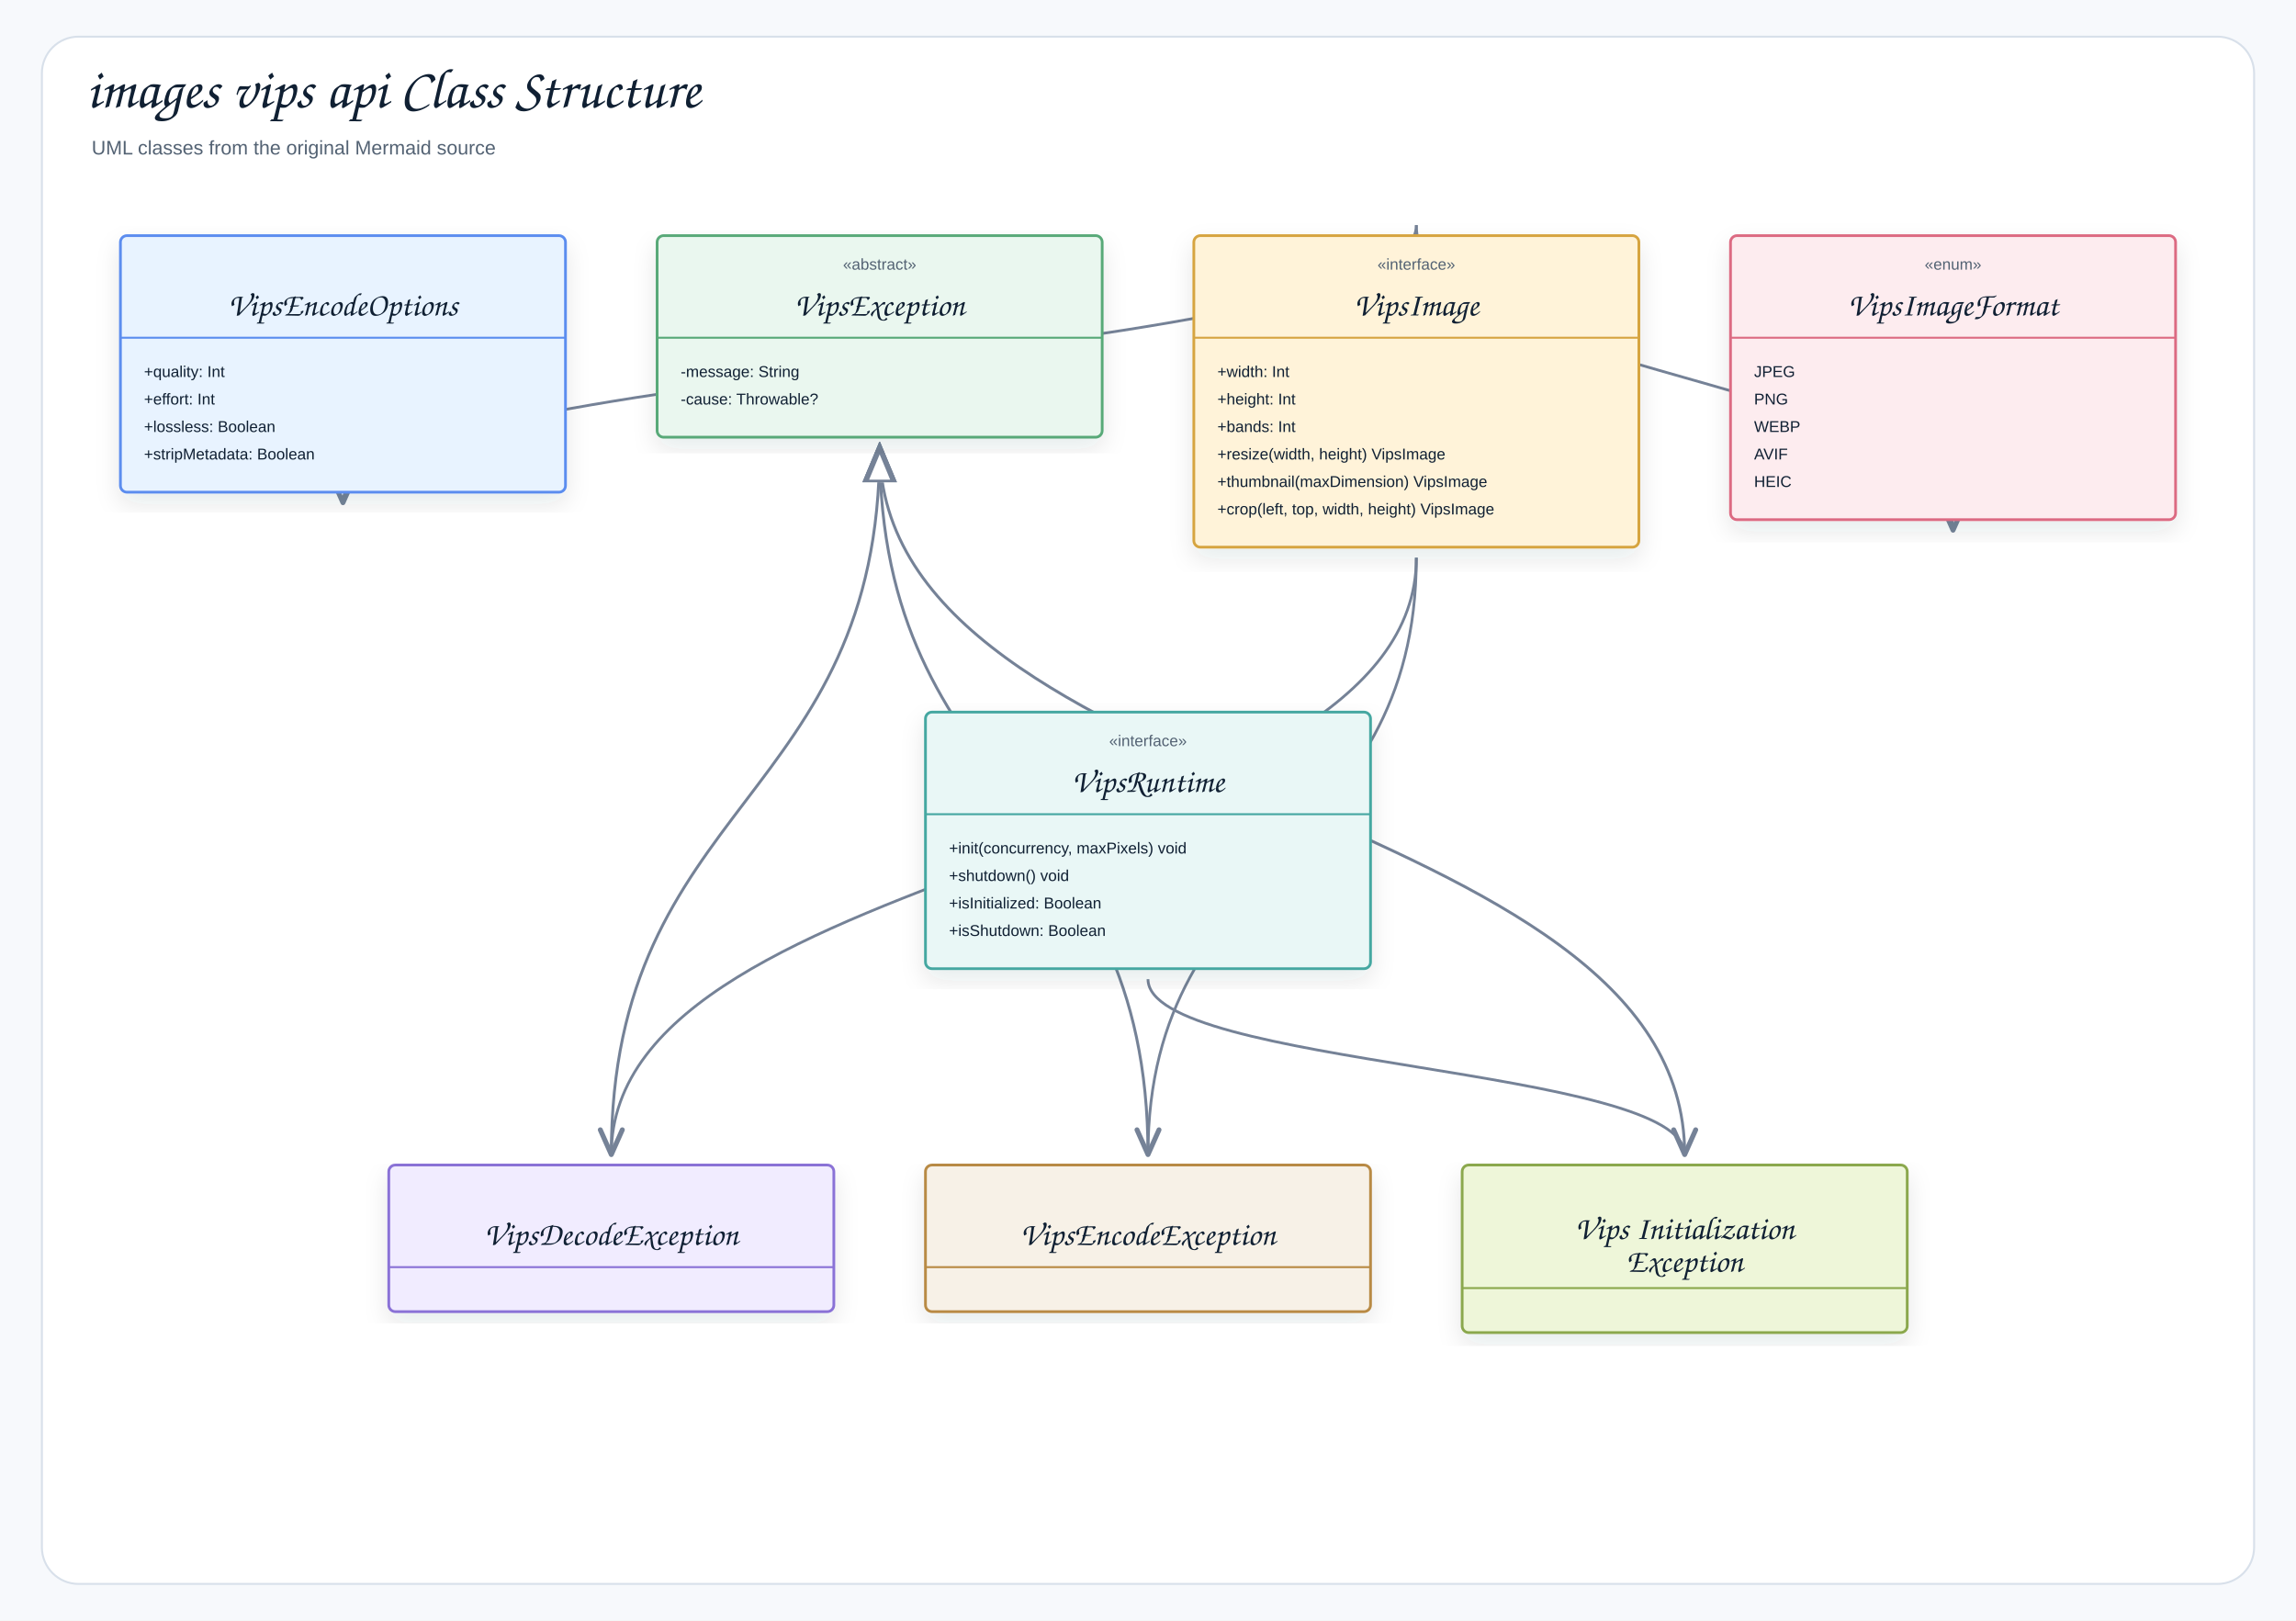
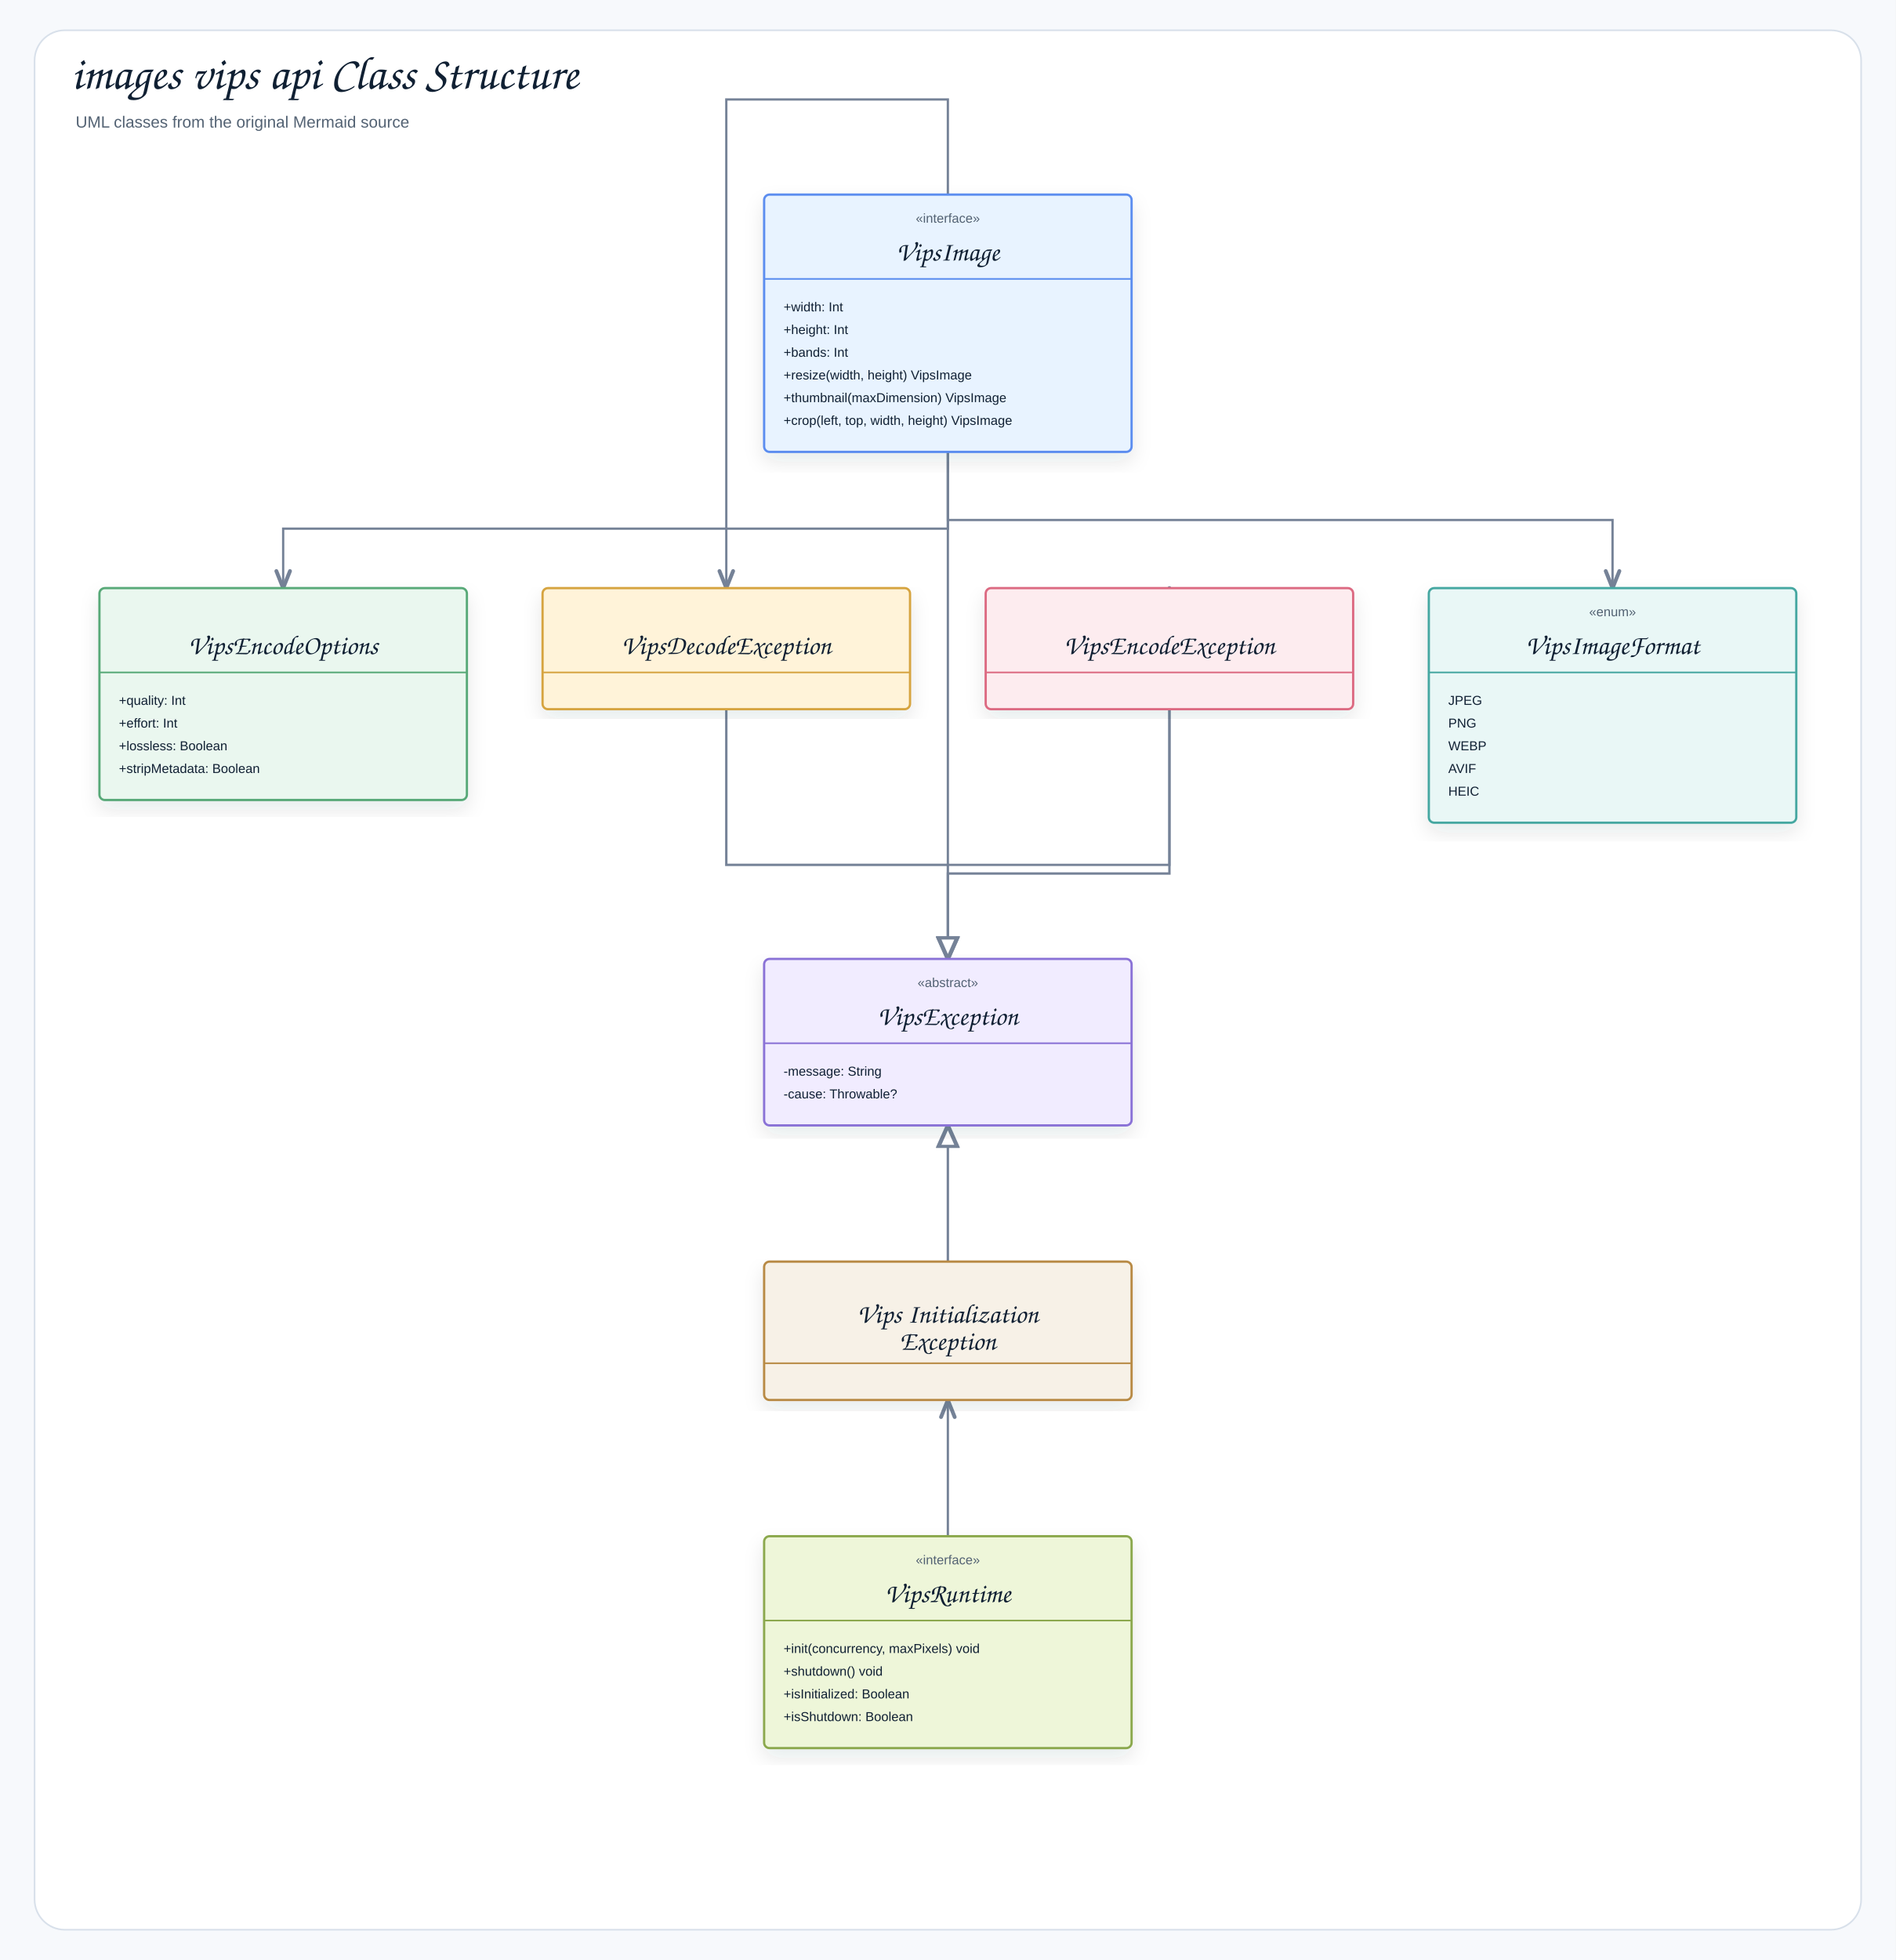
- <svg xmlns="http://www.w3.org/2000/svg" width="1754" height="1238" viewBox="0 0 1754 1238" role="img" aria-label="images vips api Class Structure">
+ <svg xmlns="http://www.w3.org/2000/svg" width="1754" height="1813" viewBox="0 0 1754 1813" role="img" aria-label="images vips api Class Structure">
  <defs>
    <filter id="shadow" x="-8%" y="-8%" width="116%" height="116%">
      <feDropShadow dx="0" dy="8" stdDeviation="9" flood-color="#1f2937" flood-opacity="0.10" />
    </filter>
-     <marker id="openArrow" markerWidth="12" markerHeight="10" refX="10" refY="5" orient="auto" markerUnits="strokeWidth">
-       <path d="M 1 1 L 10 5 L 1 9" fill="none" stroke="#758297" stroke-width="1.8" stroke-linecap="round" stroke-linejoin="round" />
+     <marker id="openArrow" markerWidth="10" markerHeight="8" refX="8.5" refY="4" orient="auto" markerUnits="strokeWidth">
+       <path d="M 1 1 L 8.5 4 L 1 7" fill="none" stroke="#758297" stroke-width="1.7" stroke-linecap="round" stroke-linejoin="round" />
    </marker>
-     <marker id="inherit" markerWidth="14" markerHeight="12" refX="12" refY="6" orient="auto" markerUnits="strokeWidth">
-       <path d="M 0 1 L 12 6 L 0 11 Z" fill="#ffffff" stroke="#758297" stroke-width="1.8" />
+     <marker id="inherit" markerWidth="11" markerHeight="10" refX="9.5" refY="5" orient="auto" markerUnits="strokeWidth">
+       <path d="M 0.5 1 L 9.5 5 L 0.5 9 Z" fill="#ffffff" stroke="#758297" stroke-width="1.7" />
    </marker>
    <style>
    .canvas{fill:#f7f9fc}.frame{fill:#fff;stroke:#d8e0ea;stroke-width:1.5}
    .title{font-family:"Architects Daughter","Comic Sans MS","Comic Sans",cursive;font-size:43px;font-weight:400;fill:#102033}
    .subtitle{font-family:"Comic Sans MS","Comic Sans","Comic Neue",Arial,sans-serif;font-size:15px;font-weight:400;fill:#536273}
    .label{font-family:"Architects Daughter","Comic Sans MS","Comic Sans",cursive;font-size:25px;font-weight:400;fill:#102033}
    .smallLabel{font-family:"Architects Daughter","Comic Sans MS","Comic Sans",cursive;font-size:21px;font-weight:400;fill:#102033}
    .mono{font-family:"Comic Sans MS","Comic Sans","Comic Neue",Arial,sans-serif;font-size:12px;font-weight:400;fill:#102033}
    .small{font-family:"Comic Sans MS","Comic Sans","Comic Neue",Arial,sans-serif;font-size:12px;font-weight:400;fill:#536273}
    .strong{font-family:"Comic Sans MS","Comic Sans","Comic Neue",Arial,sans-serif;font-size:13px;font-weight:400;fill:#102033}
    .card{stroke-width:2.1;filter:url(#shadow)}.compartment{stroke-width:1.5;fill:none}
    .line{stroke:#758297;stroke-width:2.1;fill:none;marker-end:url(#openArrow)}
    .plainLine{stroke:#758297;stroke-width:2.1;fill:none}
    .dashed{stroke:#758297;stroke-width:2.1;stroke-dasharray:7 6;fill:none;marker-end:url(#openArrow)}
    .inheritLine{stroke:#758297;stroke-width:2.2;fill:none;marker-end:url(#inherit)}
    .implLine{stroke:#758297;stroke-width:2.2;stroke-dasharray:8 7;fill:none;marker-end:url(#inherit)}
  </style>
  </defs>
-   <rect class="canvas" width="1754" height="1238" />
-   <rect class="frame" x="32" y="28" width="1690" height="1182" rx="28" />
+   <rect class="canvas" width="1754" height="1813" />
+   <rect class="frame" x="32" y="28" width="1690" height="1757" rx="28" />
  <text class="title" x="66" y="82">images vips api Class Structure</text>
  <text class="subtitle" x="70" y="118">UML classes from the original Mermaid source</text>
-   <path class="line" d="M1082 426 C1082 654 877 654 877 882" />
-   <path class="line" d="M1082 426 C1082 654 467 654 467 882" />
-   <path class="line" d="M877 748 C877 815 1287 815 1287 882" />
-   <path class="line" d="M1082 172 C1082 278 262 278 262 384" />
-   <path class="line" d="M1082 172 C1082 288.5 1492 288.5 1492 405" />
-   <path class="inheritLine" d="M1287 882 C1287 612 672 612 672 342" />
-   <path class="inheritLine" d="M877 882 C877 612 672 612 672 342" />
-   <path class="inheritLine" d="M467 882 C467 612 672 612 672 342" />
-   <g transform="translate(92,180)">
-     <rect class="card" x="0" y="0" width="340" height="196" rx="5" fill="#E8F3FF" stroke="#5B8DEF" />
+   <path class="line" d="M877 418 L877 800 L1082 800 L1082 544" />
+   <path class="line" d="M877 418 L877 92 L672 92 L672 544" />
+   <path class="line" d="M877 1421 L877 1295" />
+   <path class="line" d="M877 418 L877 489 L262 489 L262 544" />
+   <path class="line" d="M877 418 L877 481 L1492 481 L1492 544" />
+   <path class="inheritLine" d="M877 1167 L877 1041" />
+   <path class="inheritLine" d="M1082 656 L1082 808 L877 808 L877 887" />
+   <path class="inheritLine" d="M672 656 L672 800 L877 800 L877 887" />
+   <g transform="translate(707,180)">
+     <rect class="card" x="0" y="0" width="340" height="238" rx="5" fill="#E8F3FF" stroke="#5B8DEF" />
    <line class="compartment" x1="0" y1="78" x2="340" y2="78" stroke="#5B8DEF" />
-     <text class="small" x="170" y="26" text-anchor="middle" />
-     <text class="label" x="170" y="61" text-anchor="middle">VipsEncodeOptions</text>
-     <text class="mono" x="18" y="108">+quality: Int</text>
-     <text class="mono" x="18" y="129">+effort: Int</text>
-     <text class="mono" x="18" y="150">+lossless: Boolean</text>
-     <text class="mono" x="18" y="171">+stripMetadata: Boolean</text>
-   </g>
-   <g transform="translate(502,180)">
-     <rect class="card" x="0" y="0" width="340" height="154" rx="5" fill="#EAF7EF" stroke="#58A978" />
-     <line class="compartment" x1="0" y1="78" x2="340" y2="78" stroke="#58A978" />
-     <text class="small" x="170" y="26" text-anchor="middle">«abstract»</text>
-     <text class="label" x="170" y="61" text-anchor="middle">VipsException</text>
-     <text class="mono" x="18" y="108">-message: String</text>
-     <text class="mono" x="18" y="129">-cause: Throwable?</text>
-   </g>
-   <g transform="translate(912,180)">
-     <rect class="card" x="0" y="0" width="340" height="238" rx="5" fill="#FFF3D9" stroke="#D6A441" />
-     <line class="compartment" x1="0" y1="78" x2="340" y2="78" stroke="#D6A441" />
    <text class="small" x="170" y="26" text-anchor="middle">«interface»</text>
    <text class="label" x="170" y="61" text-anchor="middle">VipsImage</text>
    <text class="mono" x="18" y="108">+width: Int</text>
    <text class="mono" x="18" y="129">+height: Int</text>
    <text class="mono" x="18" y="150">+bands: Int</text>
    <text class="mono" x="18" y="171">+resize(width, height) VipsImage</text>
    <text class="mono" x="18" y="192">+thumbnail(maxDimension) VipsImage</text>
    <text class="mono" x="18" y="213">+crop(left, top, width, height) VipsImage</text>
  </g>
-   <g transform="translate(1322,180)">
-     <rect class="card" x="0" y="0" width="340" height="217" rx="5" fill="#FDECEF" stroke="#DC6B82" />
+   <g transform="translate(92,544)">
+     <rect class="card" x="0" y="0" width="340" height="196" rx="5" fill="#EAF7EF" stroke="#58A978" />
+     <line class="compartment" x1="0" y1="78" x2="340" y2="78" stroke="#58A978" />
+     <text class="small" x="170" y="26" text-anchor="middle" />
+     <text class="label" x="170" y="61" text-anchor="middle">VipsEncodeOptions</text>
+     <text class="mono" x="18" y="108">+quality: Int</text>
+     <text class="mono" x="18" y="129">+effort: Int</text>
+     <text class="mono" x="18" y="150">+lossless: Boolean</text>
+     <text class="mono" x="18" y="171">+stripMetadata: Boolean</text>
+   </g>
+   <g transform="translate(502,544)">
+     <rect class="card" x="0" y="0" width="340" height="112" rx="5" fill="#FFF3D9" stroke="#D6A441" />
+     <line class="compartment" x1="0" y1="78" x2="340" y2="78" stroke="#D6A441" />
+     <text class="small" x="170" y="26" text-anchor="middle" />
+     <text class="label" x="170" y="61" text-anchor="middle">VipsDecodeException</text>
+   </g>
+   <g transform="translate(912,544)">
+     <rect class="card" x="0" y="0" width="340" height="112" rx="5" fill="#FDECEF" stroke="#DC6B82" />
    <line class="compartment" x1="0" y1="78" x2="340" y2="78" stroke="#DC6B82" />
+     <text class="small" x="170" y="26" text-anchor="middle" />
+     <text class="label" x="170" y="61" text-anchor="middle">VipsEncodeException</text>
+   </g>
+   <g transform="translate(1322,544)">
+     <rect class="card" x="0" y="0" width="340" height="217" rx="5" fill="#E9F7F6" stroke="#45A7A1" />
+     <line class="compartment" x1="0" y1="78" x2="340" y2="78" stroke="#45A7A1" />
    <text class="small" x="170" y="26" text-anchor="middle">«enum»</text>
    <text class="label" x="170" y="61" text-anchor="middle">VipsImageFormat</text>
    <text class="mono" x="18" y="108">JPEG</text>
    <text class="mono" x="18" y="129">PNG</text>
    <text class="mono" x="18" y="150">WEBP</text>
    <text class="mono" x="18" y="171">AVIF</text>
    <text class="mono" x="18" y="192">HEIC</text>
  </g>
-   <g transform="translate(707,544)">
-     <rect class="card" x="0" y="0" width="340" height="196" rx="5" fill="#E9F7F6" stroke="#45A7A1" />
-     <line class="compartment" x1="0" y1="78" x2="340" y2="78" stroke="#45A7A1" />
+   <g transform="translate(707,887)">
+     <rect class="card" x="0" y="0" width="340" height="154" rx="5" fill="#F1ECFF" stroke="#8A72D6" />
+     <line class="compartment" x1="0" y1="78" x2="340" y2="78" stroke="#8A72D6" />
+     <text class="small" x="170" y="26" text-anchor="middle">«abstract»</text>
+     <text class="label" x="170" y="61" text-anchor="middle">VipsException</text>
+     <text class="mono" x="18" y="108">-message: String</text>
+     <text class="mono" x="18" y="129">-cause: Throwable?</text>
+   </g>
+   <g transform="translate(707,1167)">
+     <rect class="card" x="0" y="0" width="340" height="128" rx="5" fill="#F7F1E7" stroke="#B88A44" />
+     <line class="compartment" x1="0" y1="94" x2="340" y2="94" stroke="#B88A44" />
+     <text class="small" x="170" y="26" text-anchor="middle" />
+     <text class="label" x="170" y="56.5" text-anchor="middle">Vips Initialization</text>
+     <text class="label" x="170" y="81.5" text-anchor="middle">Exception</text>
+   </g>
+   <g transform="translate(707,1421)">
+     <rect class="card" x="0" y="0" width="340" height="196" rx="5" fill="#EEF6D9" stroke="#8BA84D" />
+     <line class="compartment" x1="0" y1="78" x2="340" y2="78" stroke="#8BA84D" />
    <text class="small" x="170" y="26" text-anchor="middle">«interface»</text>
    <text class="label" x="170" y="61" text-anchor="middle">VipsRuntime</text>
    <text class="mono" x="18" y="108">+init(concurrency, maxPixels) void</text>
    <text class="mono" x="18" y="129">+shutdown() void</text>
    <text class="mono" x="18" y="150">+isInitialized: Boolean</text>
    <text class="mono" x="18" y="171">+isShutdown: Boolean</text>
  </g>
-   <g transform="translate(297,890)">
-     <rect class="card" x="0" y="0" width="340" height="112" rx="5" fill="#F1ECFF" stroke="#8A72D6" />
-     <line class="compartment" x1="0" y1="78" x2="340" y2="78" stroke="#8A72D6" />
-     <text class="small" x="170" y="26" text-anchor="middle" />
-     <text class="label" x="170" y="61" text-anchor="middle">VipsDecodeException</text>
-   </g>
-   <g transform="translate(707,890)">
-     <rect class="card" x="0" y="0" width="340" height="112" rx="5" fill="#F7F1E7" stroke="#B88A44" />
-     <line class="compartment" x1="0" y1="78" x2="340" y2="78" stroke="#B88A44" />
-     <text class="small" x="170" y="26" text-anchor="middle" />
-     <text class="label" x="170" y="61" text-anchor="middle">VipsEncodeException</text>
-   </g>
-   <g transform="translate(1117,890)">
-     <rect class="card" x="0" y="0" width="340" height="128" rx="5" fill="#EEF6D9" stroke="#8BA84D" />
-     <line class="compartment" x1="0" y1="94" x2="340" y2="94" stroke="#8BA84D" />
-     <text class="small" x="170" y="26" text-anchor="middle" />
-     <text class="label" x="170" y="56.5" text-anchor="middle">Vips Initialization</text>
-     <text class="label" x="170" y="81.5" text-anchor="middle">Exception</text>
-   </g>
</svg>
